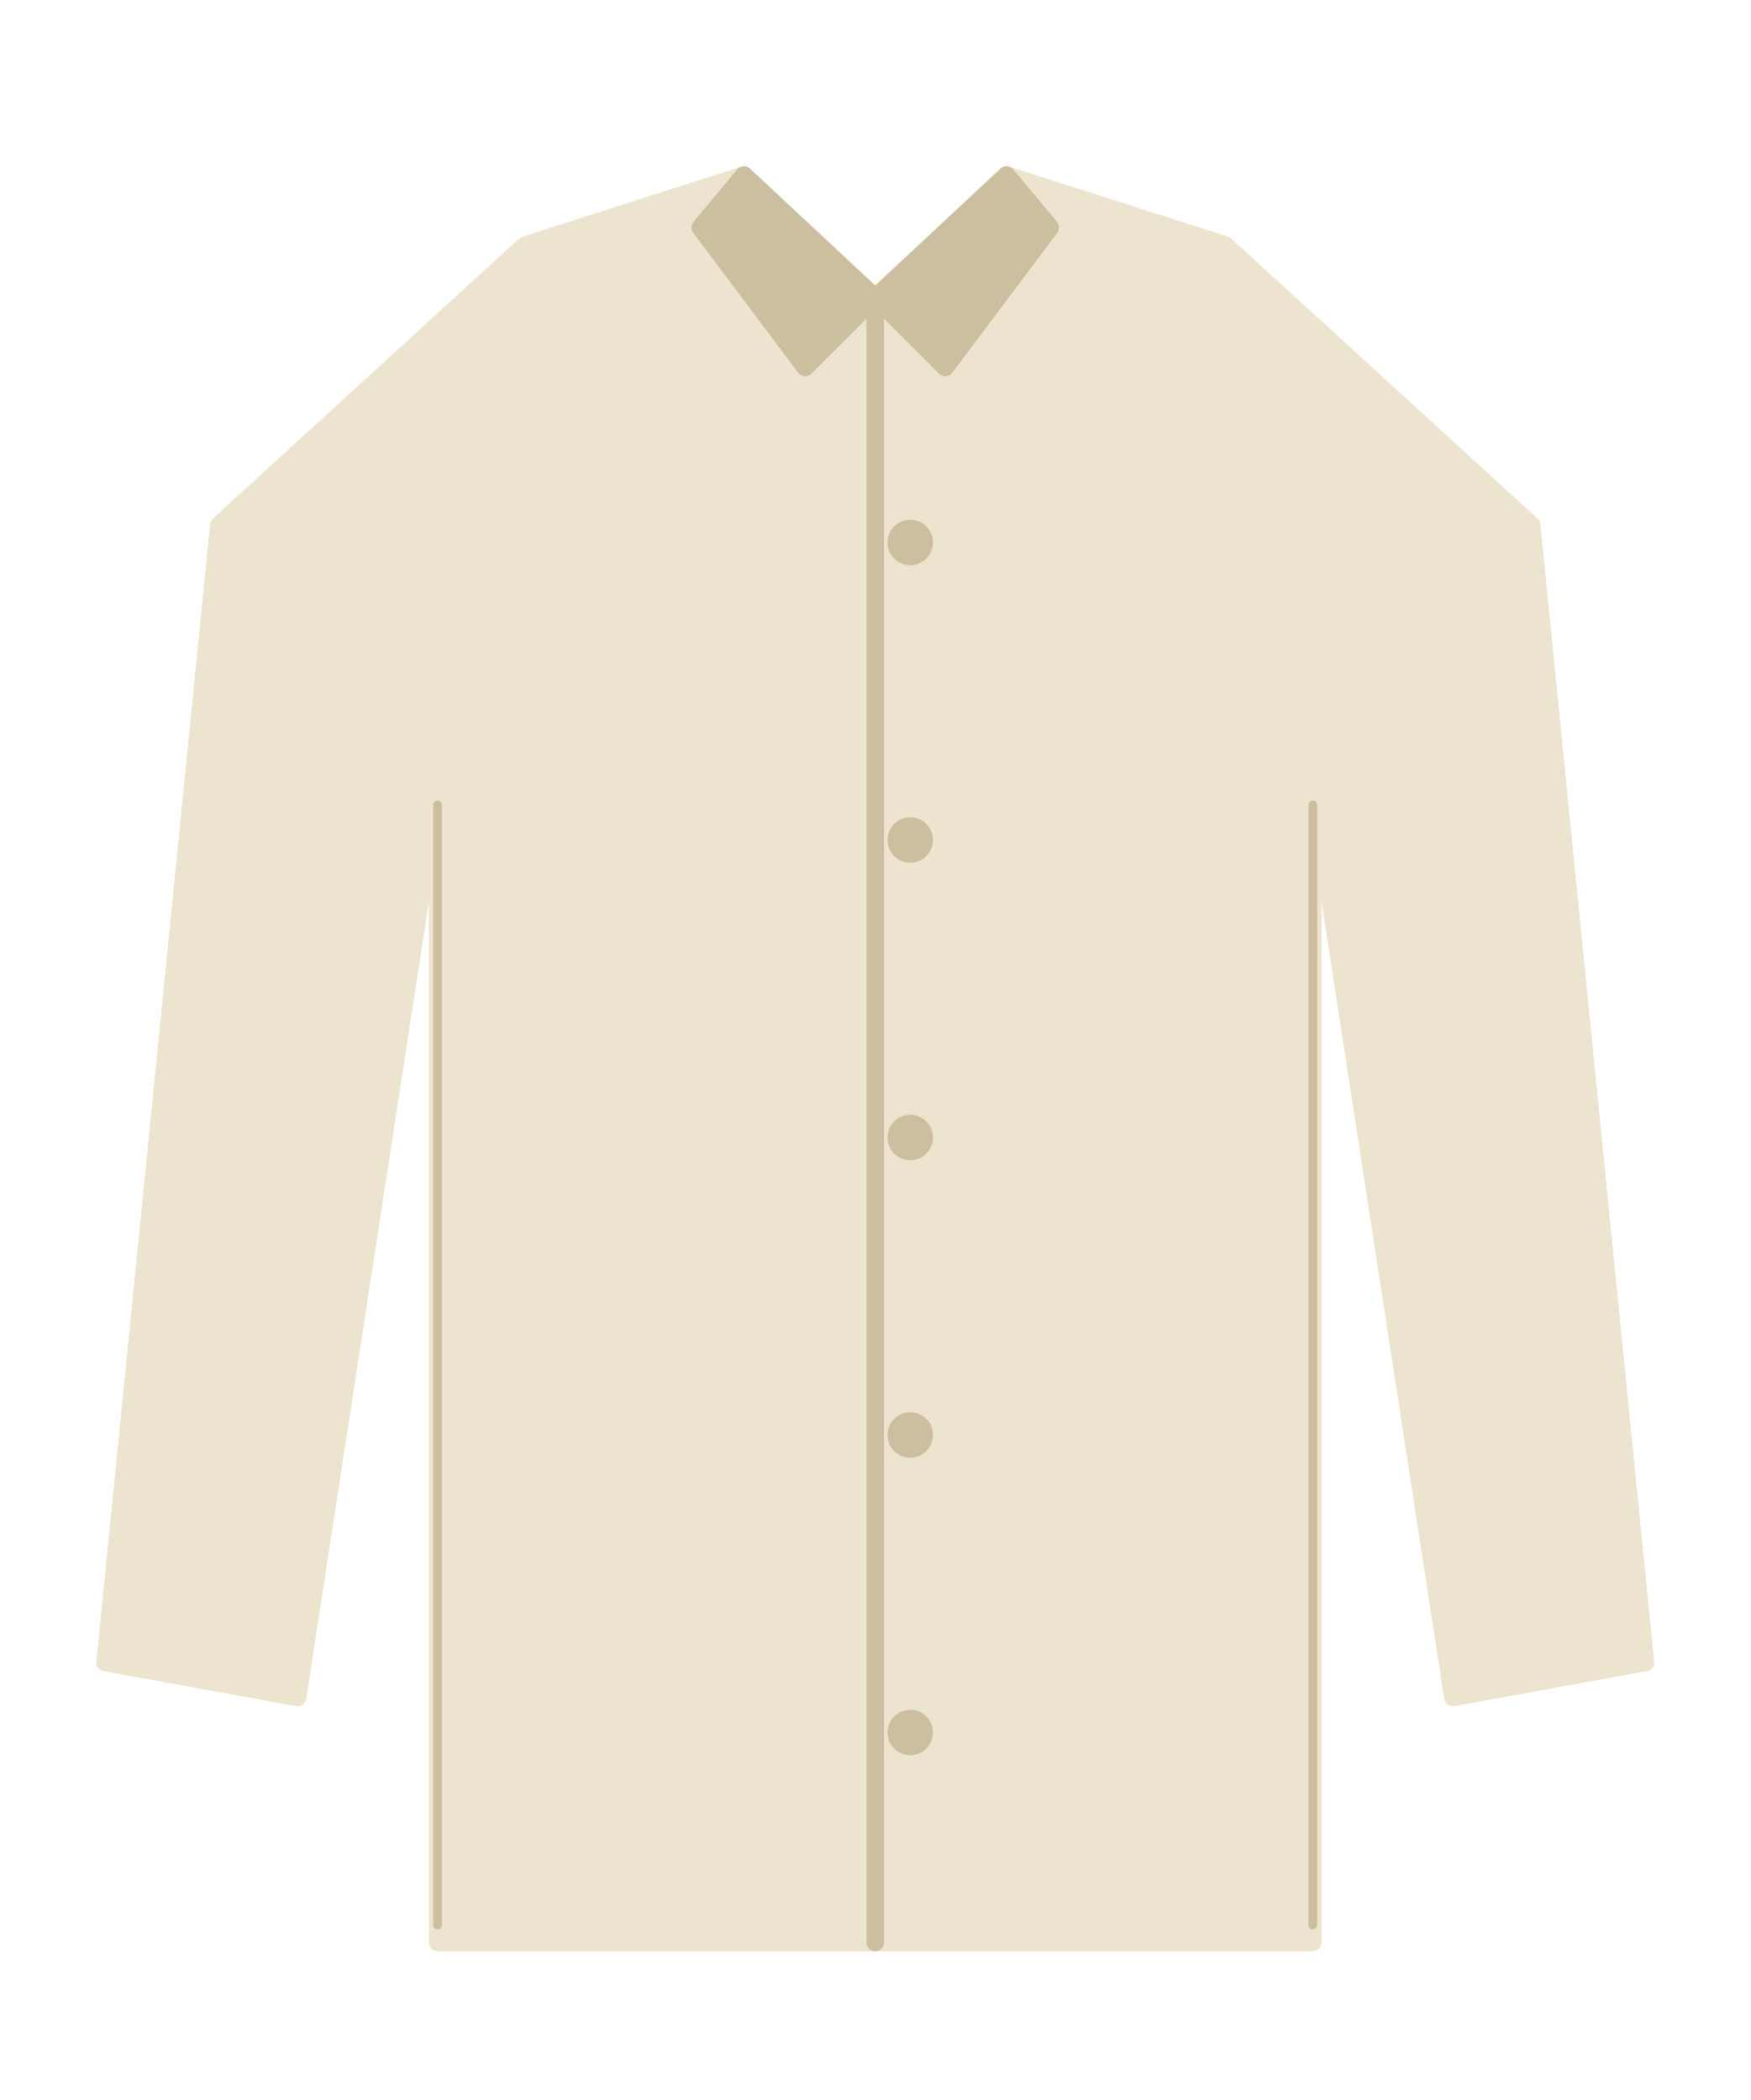
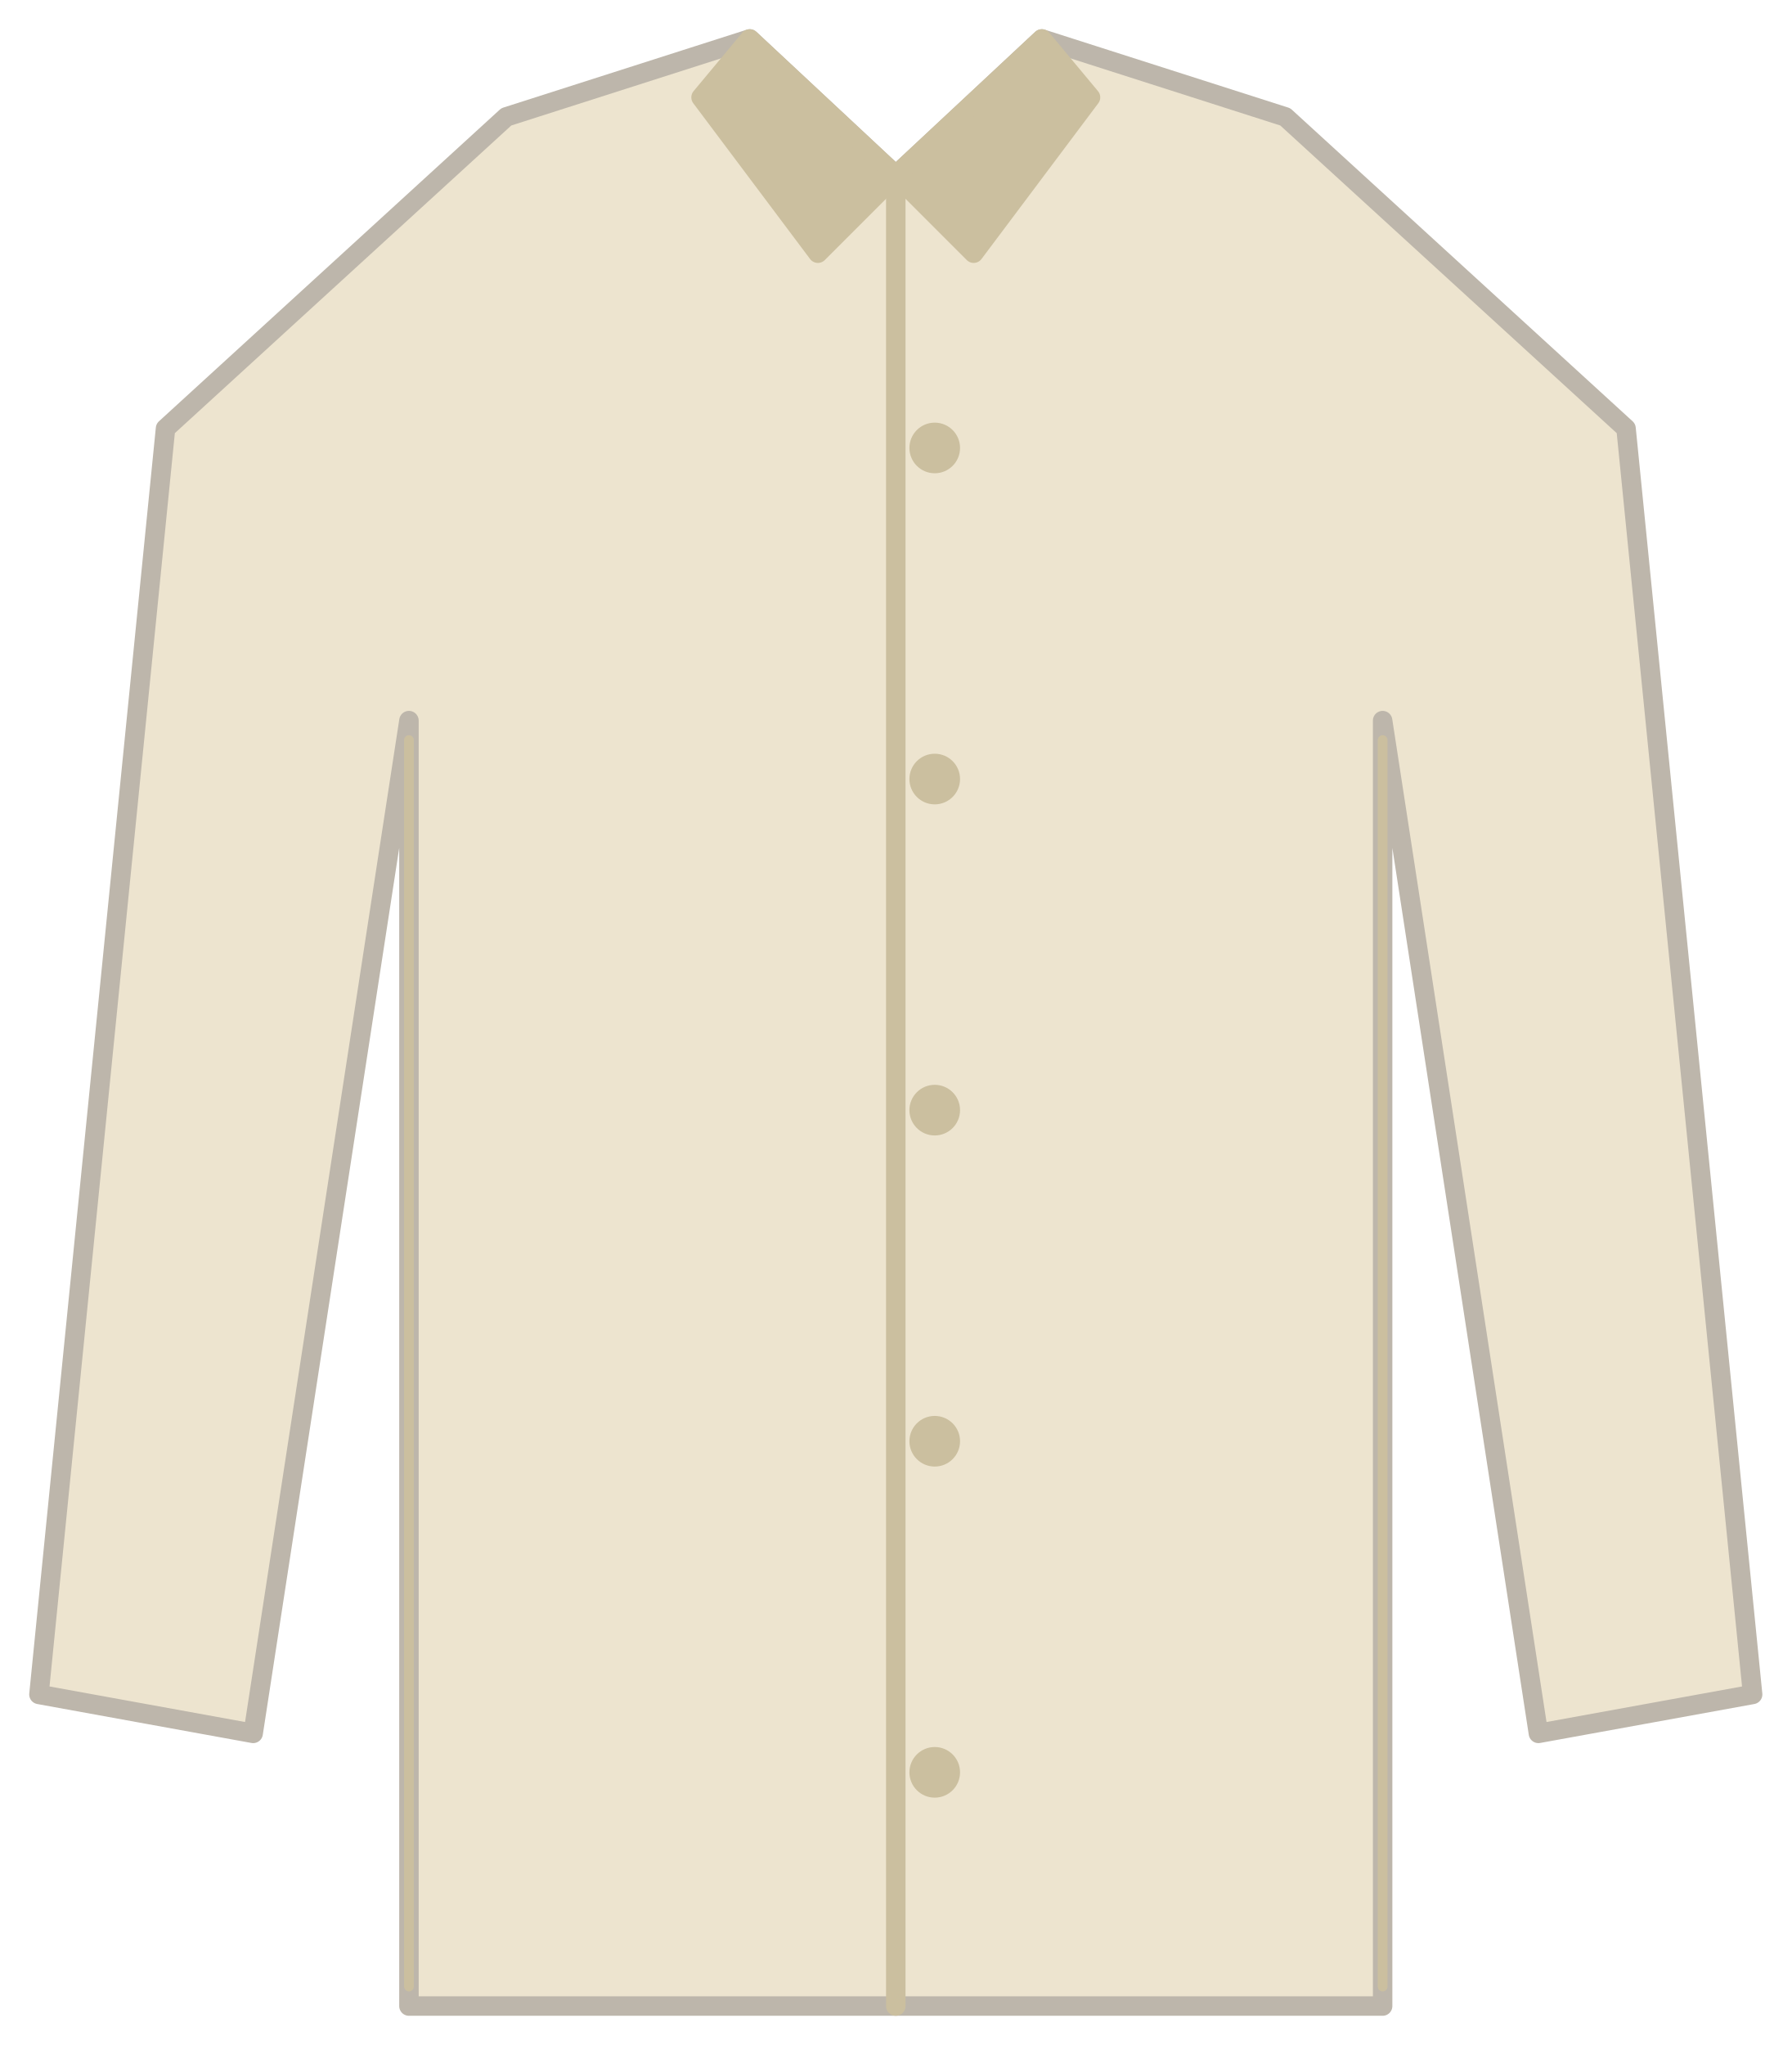
- <svg xmlns="http://www.w3.org/2000/svg" viewBox="0 0 200 240" role="img" aria-label="Cream cotton shirt">
-   <polygon points="60,28 85,20 100,34 115,20 140,28 175,60 188,190 166,194 150,90 150,222 50,222 50,90 34,194 12,190 25,60" fill="#EDE4CF" stroke="#EDE4CF" stroke-width="2" stroke-linejoin="round" />
+ <svg xmlns="http://www.w3.org/2000/svg" viewBox="8 16 184 210" role="img" aria-label="Cream cotton shirt">
+   <polygon points="60,28 85,20 100,34 115,20 140,28 175,60 188,190 166,194 150,90 150,222 50,222 50,90 34,194 12,190 25,60" fill="#EDE4CF" stroke="#BDB6AB" stroke-width="2" stroke-linejoin="round" />
  <polygon points="85,20 100,34 92,42 80,26" fill="#CBBF9F" stroke="#CBBF9F" stroke-width="2" stroke-linejoin="round" />
  <polygon points="115,20 100,34 108,42 120,26" fill="#CBBF9F" stroke="#CBBF9F" stroke-width="2" stroke-linejoin="round" />
  <polyline points="100,34 100,222" fill="none" stroke="#CBBF9F" stroke-width="2" stroke-linecap="round" stroke-linejoin="round" />
  <circle cx="104" cy="62" r="2.6" fill="#CBBF9F" />
  <circle cx="104" cy="96" r="2.6" fill="#CBBF9F" />
  <circle cx="104" cy="130" r="2.6" fill="#CBBF9F" />
  <circle cx="104" cy="164" r="2.6" fill="#CBBF9F" />
  <circle cx="104" cy="198" r="2.6" fill="#CBBF9F" />
  <polyline points="50,92 50,220" fill="none" stroke="#CBBF9F" stroke-width="1" stroke-linecap="round" stroke-linejoin="round" />
  <polyline points="150,92 150,220" fill="none" stroke="#CBBF9F" stroke-width="1" stroke-linecap="round" stroke-linejoin="round" />
</svg>
